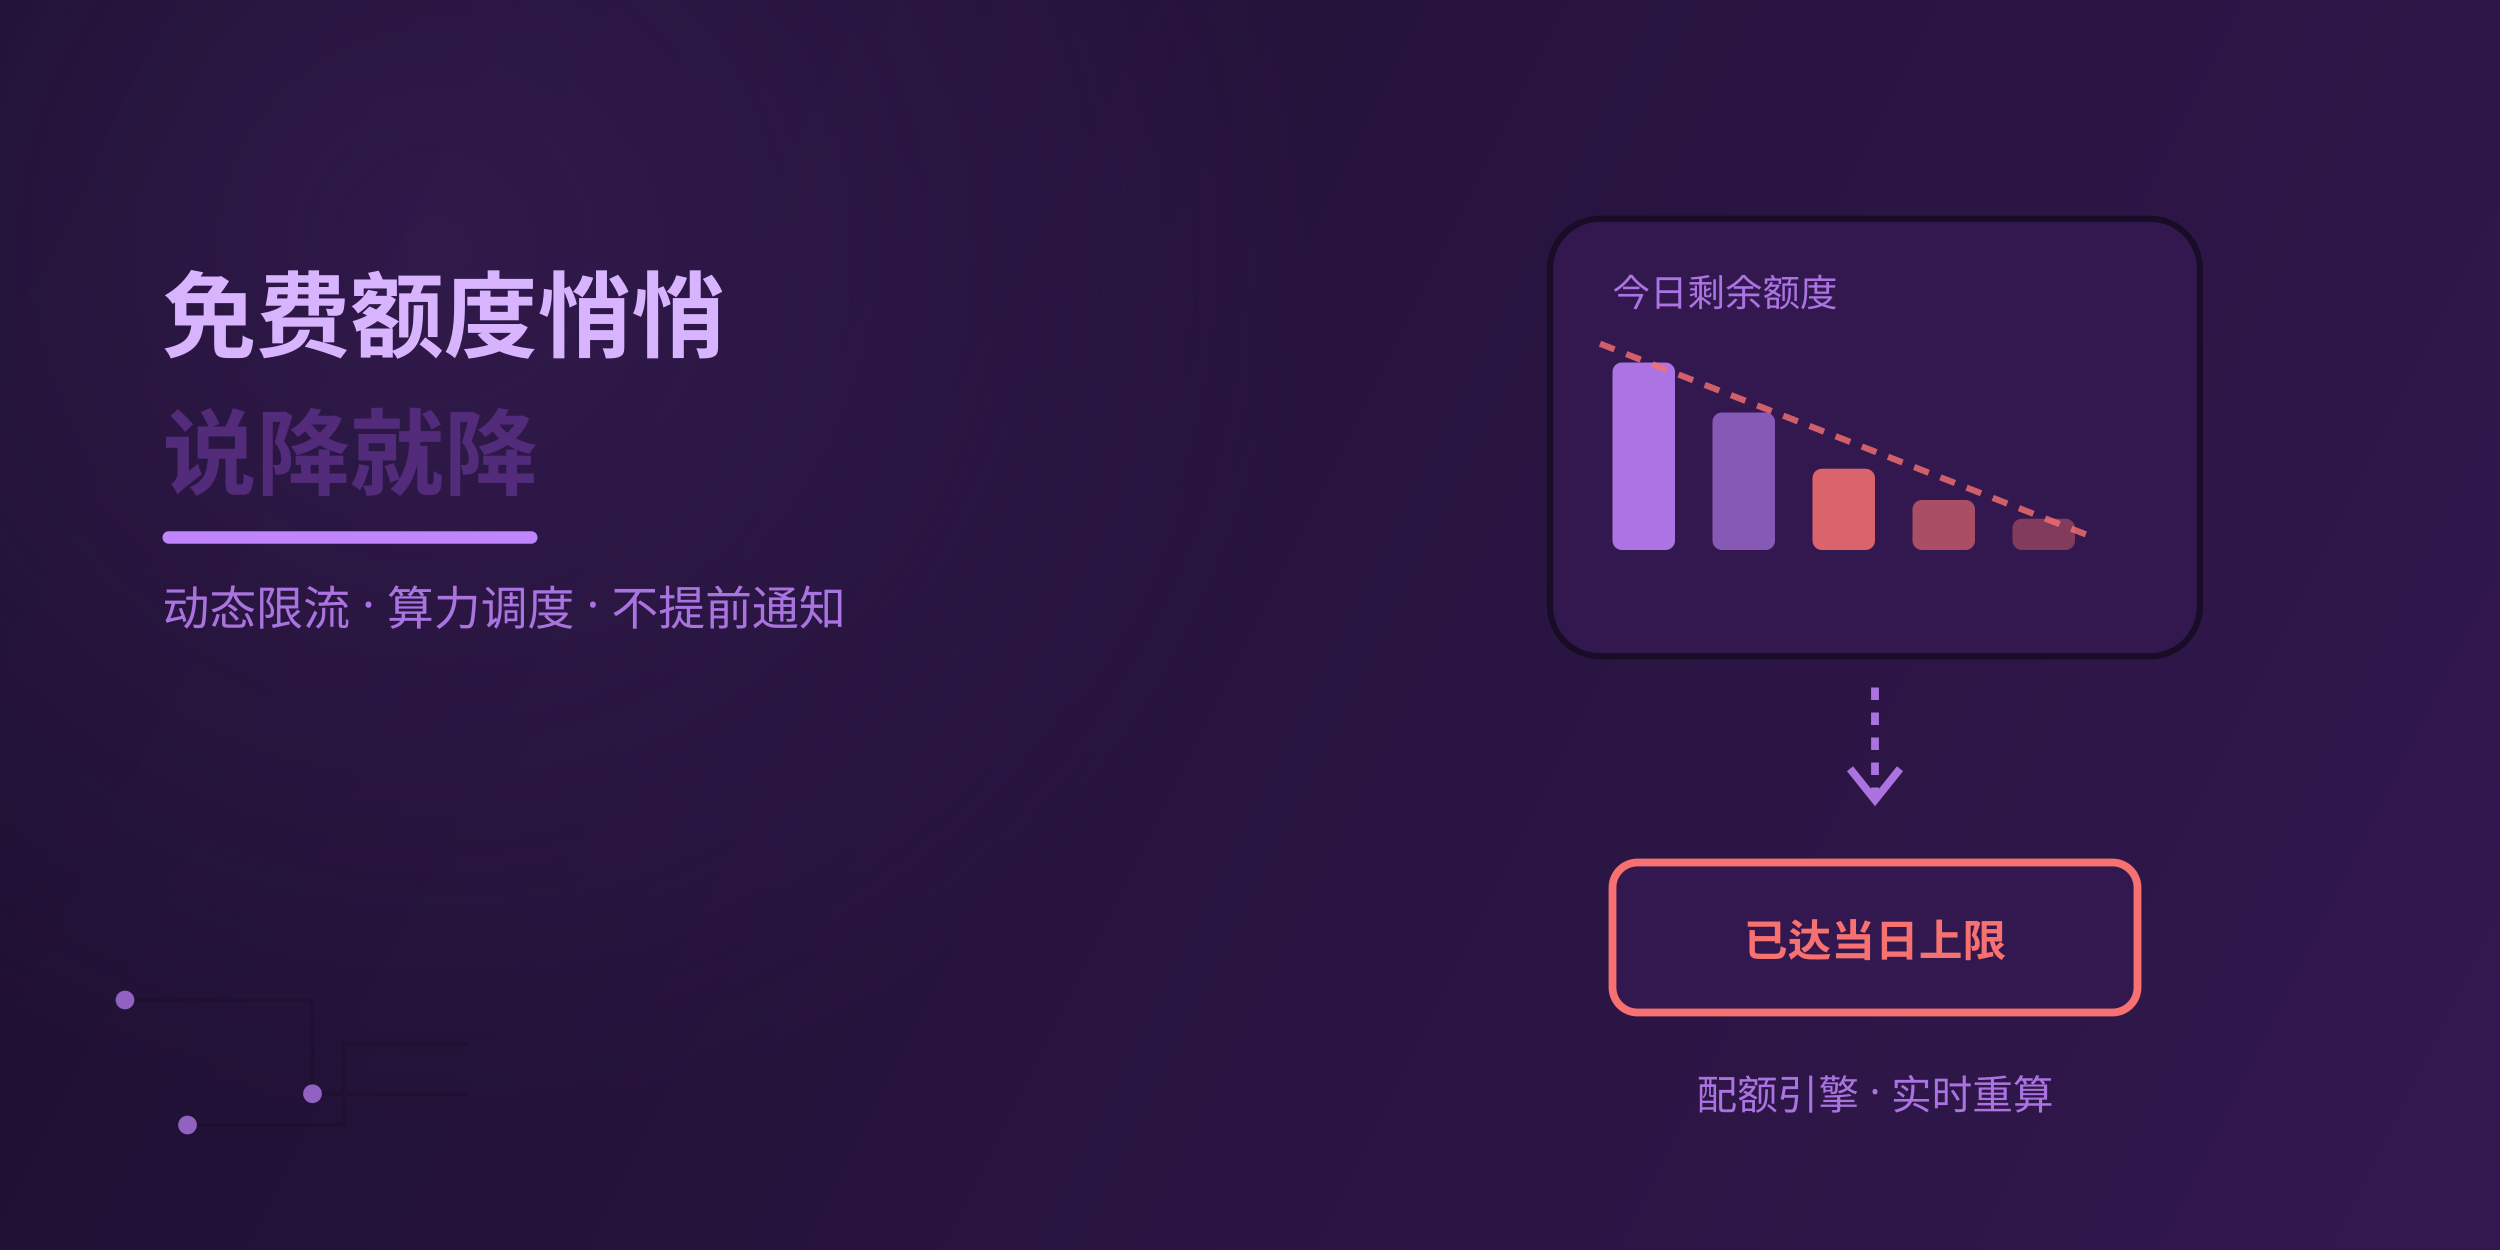
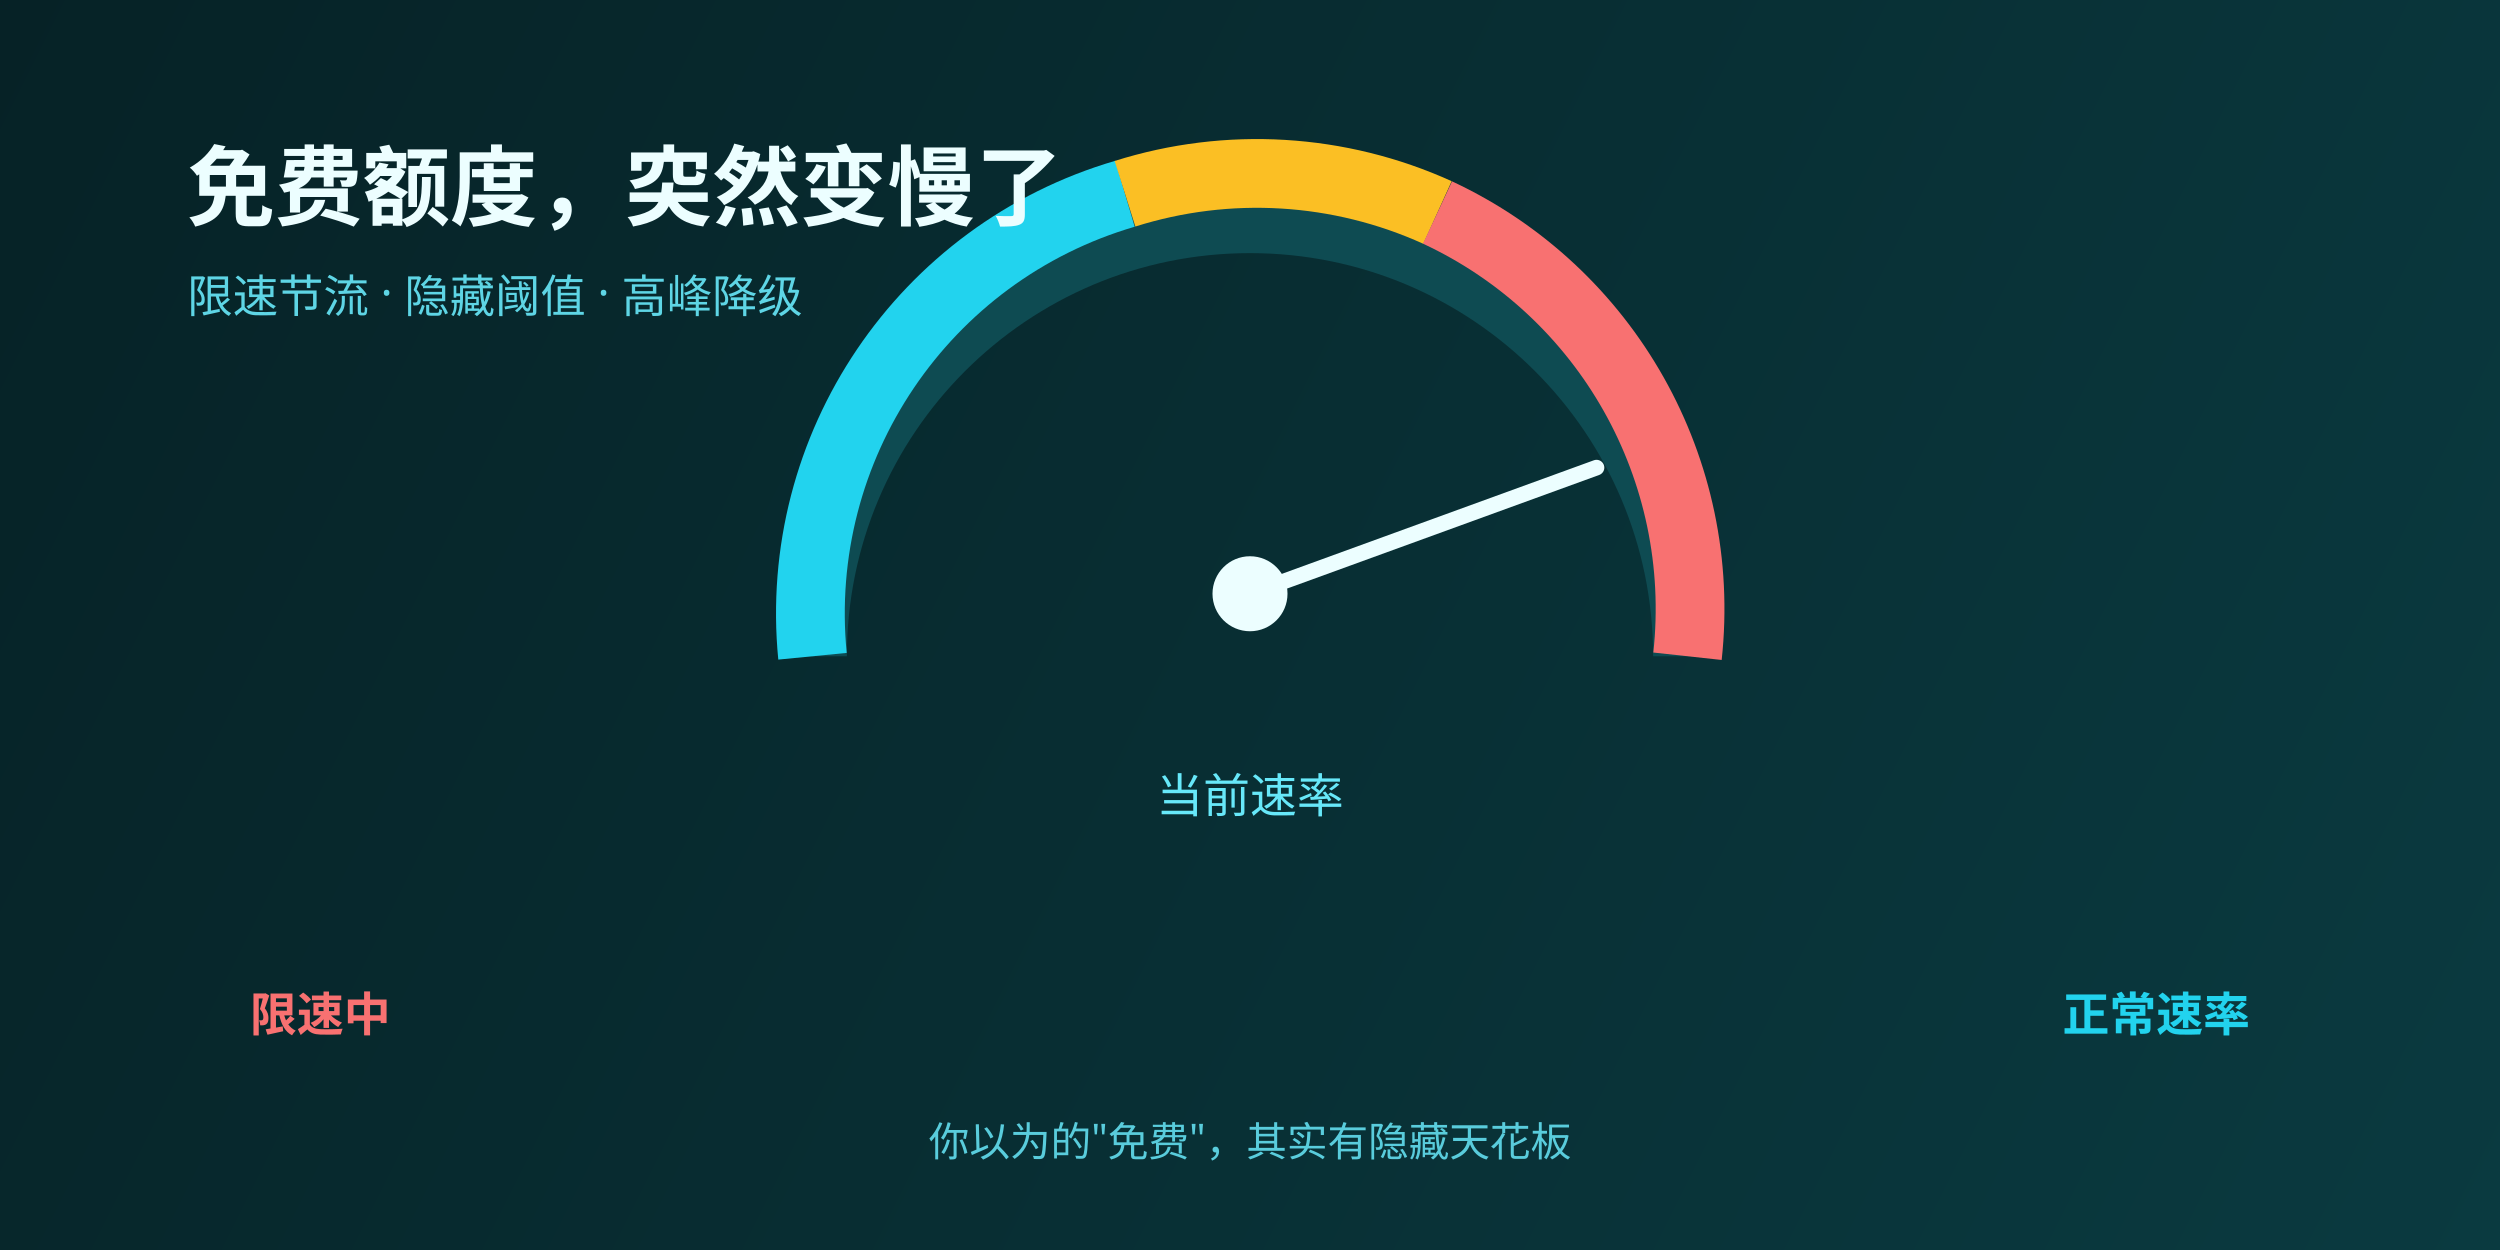
- <svg xmlns="http://www.w3.org/2000/svg" viewBox="0 0 800 400" role="img" aria-label="AI免费额度动态限流缩水封面图">
+ <svg xmlns="http://www.w3.org/2000/svg" viewBox="0 0 800 400" role="img" aria-label="AI免费额度被限速节流封面图">
  <defs>
-     <linearGradient id="bgGradThrottle" x1="0" y1="0" x2="800" y2="400" gradientUnits="userSpaceOnUse">
-       <stop offset="0" stop-color="#1c0f2e" />
-       <stop offset="1" stop-color="#33184f" />
+     <linearGradient id="bgFt" x1="0" y1="0" x2="800" y2="400" gradientUnits="userSpaceOnUse">
+       <stop offset="0" stop-color="#062226" />
+       <stop offset="1" stop-color="#0a3a40" />
    </linearGradient>
-     <radialGradient id="glowThrottle" cx="140" cy="80" r="280" gradientUnits="userSpaceOnUse">
-       <stop offset="0" stop-color="#522c7a" stop-opacity="0.32" />
-       <stop offset="1" stop-color="#522c7a" stop-opacity="0" />
-     </radialGradient>
  </defs>
-   <rect width="800" height="400" fill="url(#bgGradThrottle)" />
-   <rect width="800" height="400" fill="url(#glowThrottle)" />
-   <g stroke="#180c26" stroke-width="1.4" opacity="0.4" fill="none">
-     <path d="M40 320 h60 v30 h50" />
-     <path d="M60 360 h50 v-26 h40" />
+   <rect width="800" height="400" fill="url(#bgFt)" />
+   <g transform="translate(400,190)">
+     <path d="M-140 20 A140 140 0 0 1 140 20" fill="none" stroke="#0e4b52" stroke-width="22" />
+     <path d="M-140 20 A140 140 0 0 1 -40 -128" fill="none" stroke="#22d3ee" stroke-width="22" />
+     <path d="M-40 -128 A140 140 0 0 1 60 -122" fill="none" stroke="#fbbf24" stroke-width="22" />
+     <path d="M60 -122 A140 140 0 0 1 140 20" fill="none" stroke="#f87171" stroke-width="22" />
+     <g transform="rotate(70)">
+       <line x1="0" y1="0" x2="0" y2="-118" stroke="#ecfeff" stroke-width="5" stroke-linecap="round" />
+     </g>
+     <circle r="12" fill="#ecfeff" />
+     <text x="0" y="70" text-anchor="middle" font-family="'PingFang SC','Microsoft YaHei',sans-serif" font-size="15" fill="#67e8f9">当前速率</text>
  </g>
-   <g fill="#c084fc" opacity="0.7">
-     <circle cx="40" cy="320" r="3" />
-     <circle cx="100" cy="350" r="3" />
-     <circle cx="60" cy="360" r="3" />
+   <text x="60" y="70" font-family="'PingFang SC','Microsoft YaHei',sans-serif" font-size="28" font-weight="700" fill="#ecfeff">免费额度，突然变慢了</text>
+   <text x="60" y="100" font-family="'PingFang SC','Microsoft YaHei',sans-serif" font-size="14.5" fill="#67e8f9" opacity="0.9">限速节流 · 隐藏阈值 · 高峰降级</text>
+   <g font-family="'PingFang SC','Microsoft YaHei',sans-serif">
+     <text x="80" y="330" font-size="15" fill="#f87171" font-weight="700">限速中</text>
+     <text x="720" y="330" text-anchor="end" font-size="15" fill="#22d3ee" font-weight="700">正常速率</text>
  </g>
-   <text x="52" y="112" font-family="'PingFang SC','Microsoft YaHei',sans-serif" font-size="30" font-weight="700" fill="#d8b4fe">免费额度悄悄</text>
-   <text x="52" y="156" font-family="'PingFang SC','Microsoft YaHei',sans-serif" font-size="30" font-weight="700" fill="#522c7a">说降就降</text>
-   <rect x="52" y="170" width="120" height="4" rx="2" fill="#c084fc" />
-   <text x="52" y="200" font-family="'PingFang SC','Microsoft YaHei',sans-serif" font-size="15" font-weight="400" fill="#c084fc" opacity="0.85">动态限流 · 算力调度 · 不提前通知</text>
-   <g transform="translate(600,140)">
-     <rect x="-104" y="-70" width="208" height="140" rx="16" fill="#33184f" stroke="#180c26" stroke-width="2" />
-     <text x="-84" y="-42" font-family="'PingFang SC','Microsoft YaHei',sans-serif" font-size="12" fill="#c084fc" opacity="0.85">今日剩余额度</text>
-     <g>
-       <rect x="-84" y="-24" width="20" height="60" rx="3" fill="#c084fc" opacity="0.85" />
-       <rect x="-52" y="-8" width="20" height="44" rx="3" fill="#c084fc" opacity="0.6" />
-       <rect x="-20" y="10" width="20" height="26" rx="3" fill="#f87171" opacity="0.85" />
-       <rect x="12" y="20" width="20" height="16" rx="3" fill="#f87171" opacity="0.6" />
-       <rect x="44" y="26" width="20" height="10" rx="3" fill="#f87171" opacity="0.4" />
-     </g>
-     <path d="M-88 -30 L70 32" stroke="#f87171" stroke-width="2" stroke-dasharray="5 4" opacity="0.8" />
-   </g>
-   <g stroke="#c084fc" stroke-width="2.5" fill="none" opacity="0.85">
-     <path d="M600 220 v34" stroke-dasharray="4 4" />
-     <path d="M592 246 l8 10 l8 -10" fill="none" />
-   </g>
-   <g transform="translate(600,300)">
-     <rect x="-84" y="-24" width="168" height="48" rx="8" fill="#33184f" stroke="#f87171" stroke-width="2.5" />
-     <text x="0" y="6" text-anchor="middle" font-family="'PingFang SC','Microsoft YaHei',sans-serif" font-size="14" fill="#f87171" font-weight="700">已达当日上限</text>
-   </g>
-   <text x="600" y="355" text-anchor="middle" font-family="'PingFang SC','Microsoft YaHei',sans-serif" font-size="13" fill="#c084fc" opacity="0.85">配额引擎 · 实时重算</text>
+   <text x="400" y="370" text-anchor="middle" font-family="'PingFang SC','Microsoft YaHei',sans-serif" font-size="13" fill="#67e8f9" opacity="0.85">你以为的"免费"，其实有隐藏天花板</text>
</svg>
